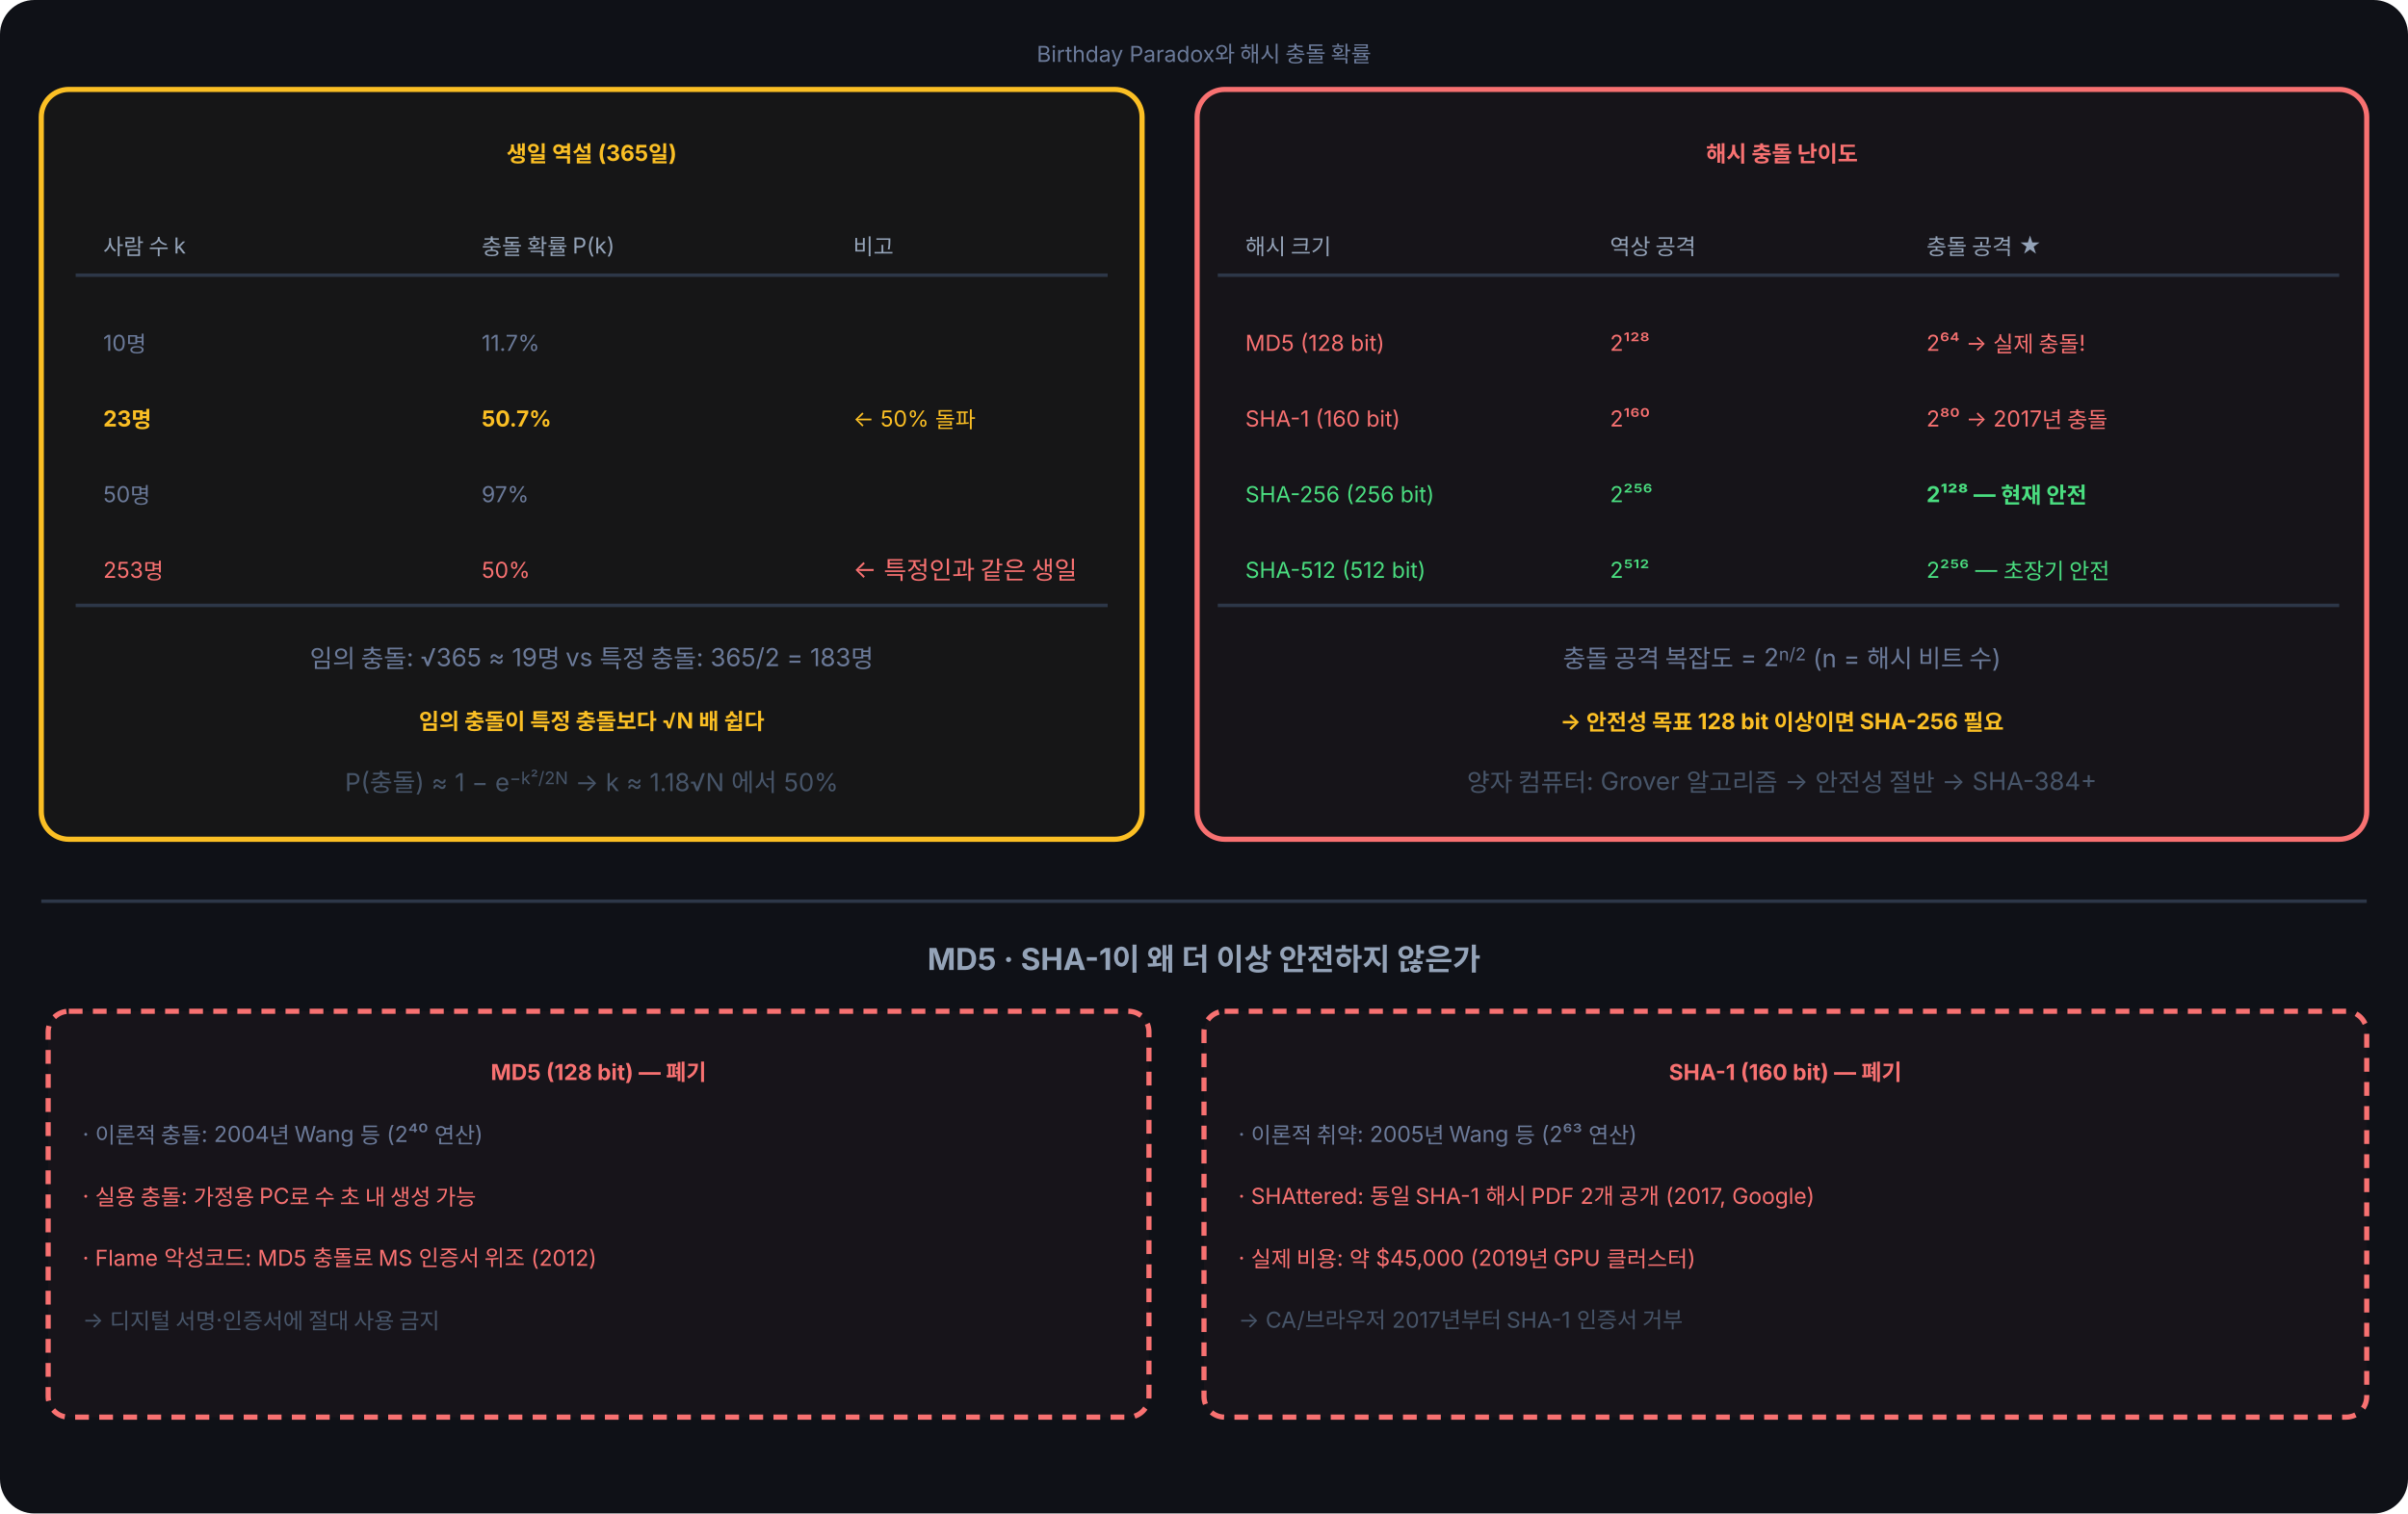
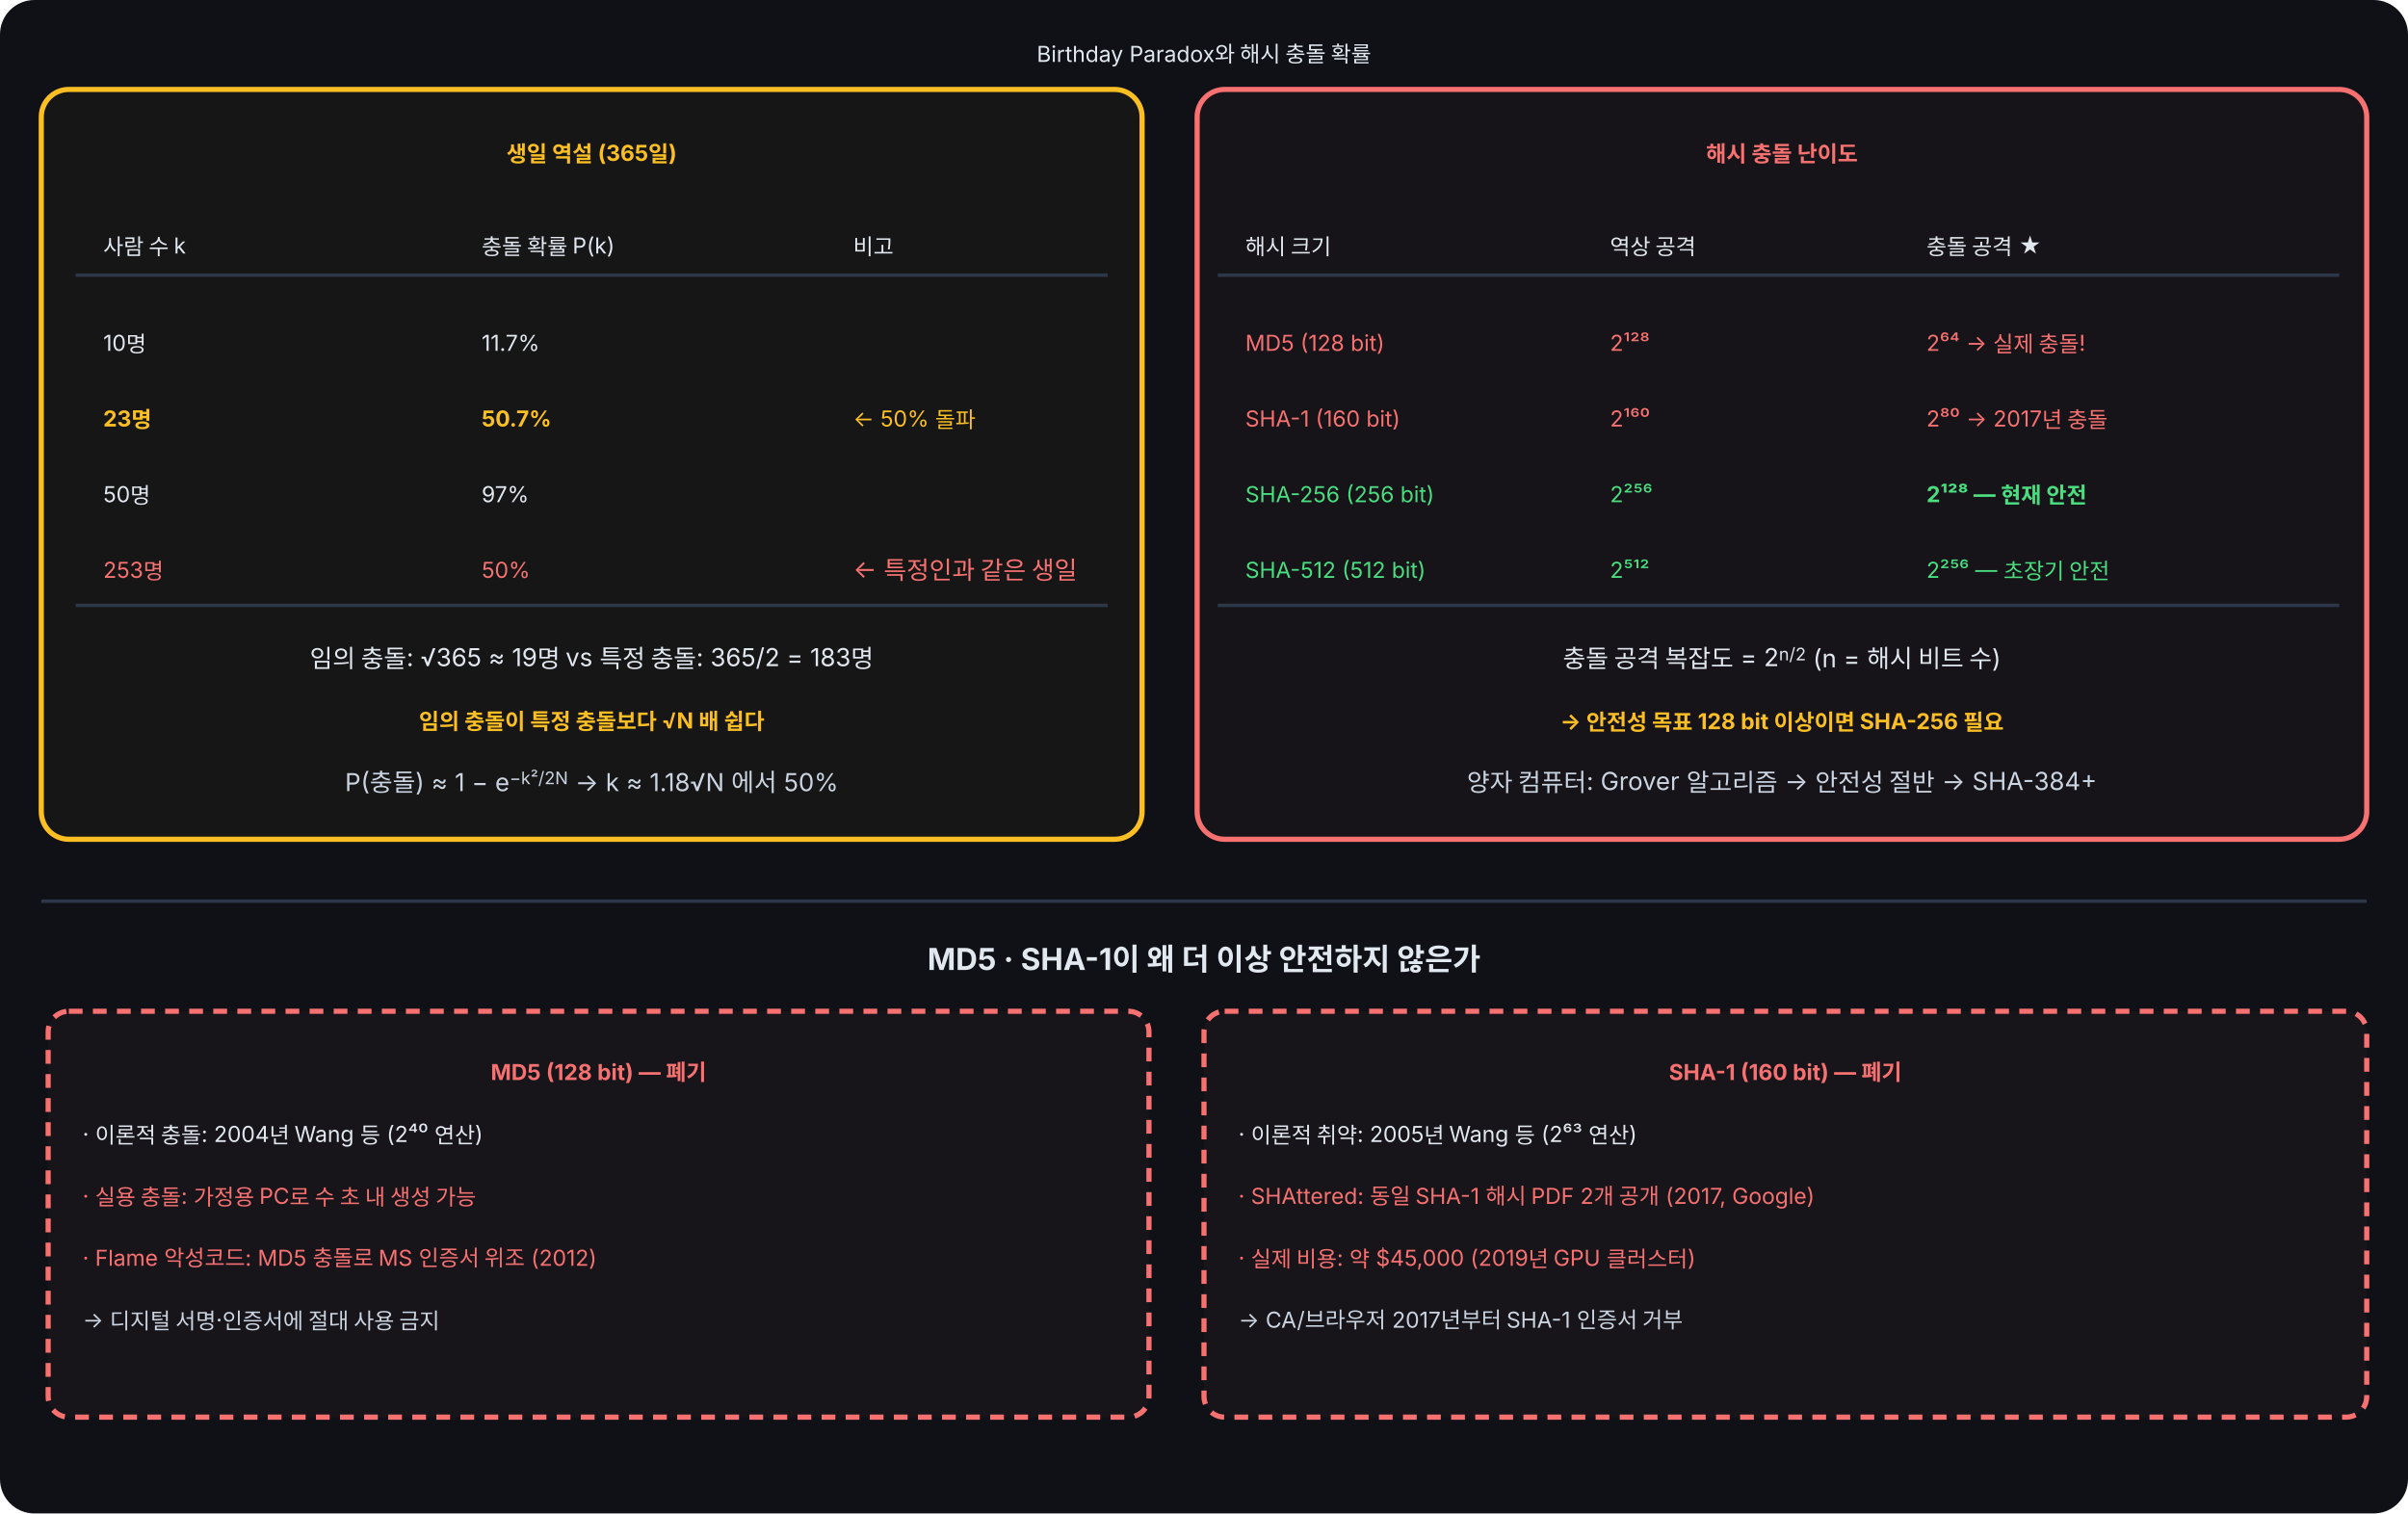
<svg xmlns="http://www.w3.org/2000/svg" viewBox="0 0 700 440" width="1050" height="660">
  <defs>
    <marker id="ra" markerWidth="8" markerHeight="6" refX="7" refY="3" orient="auto">
      <polygon points="0 0, 8 3, 0 6" fill="#94a3b8" />
    </marker>
    <marker id="ra2" markerWidth="8" markerHeight="6" refX="7" refY="3" orient="auto">
      <polygon points="0 0, 8 3, 0 6" fill="#f87171" />
    </marker>
    <marker id="ya" markerWidth="8" markerHeight="6" refX="7" refY="3" orient="auto">
      <polygon points="0 0, 8 3, 0 6" fill="#fbbf24" />
    </marker>
  </defs>
  <rect width="700" height="440" fill="#0f1117" rx="10" />
-   <text x="350" y="18" text-anchor="middle" font-family="system-ui,-apple-system,sans-serif" font-size="6.4" fill="#6b7a99">Birthday Paradox와 해시 충돌 확률</text>
+   <text x="350" y="18" text-anchor="middle" font-family="system-ui,-apple-system,sans-serif" font-size="6.4" fill="#e2e8f0">Birthday Paradox와 해시 충돌 확률</text>
  <rect x="12" y="26" width="320" height="218" rx="8" fill="rgba(251,191,36,0.03)" stroke="#fbbf24" stroke-width="1.5" />
  <text x="172" y="47" text-anchor="middle" font-family="system-ui,-apple-system,sans-serif" font-size="6.4" font-weight="700" fill="#fbbf24">생일 역설 (365일)</text>
-   <text x="30" y="74" font-family="system-ui,-apple-system,sans-serif" font-size="6.4" fill="#94a3b8">사람 수  k</text>
-   <text x="140" y="74" font-family="system-ui,-apple-system,sans-serif" font-size="6.4" fill="#94a3b8">충돌 확률 P(k)</text>
-   <text x="248" y="74" font-family="system-ui,-apple-system,sans-serif" font-size="6.4" fill="#94a3b8">비고</text>
+   <text x="30" y="74" font-family="system-ui,-apple-system,sans-serif" font-size="6.4" fill="#e2e8f0">사람 수  k</text>
+   <text x="140" y="74" font-family="system-ui,-apple-system,sans-serif" font-size="6.4" fill="#e2e8f0">충돌 확률 P(k)</text>
+   <text x="248" y="74" font-family="system-ui,-apple-system,sans-serif" font-size="6.4" fill="#e2e8f0">비고</text>
  <line x1="22" y1="80" x2="322" y2="80" stroke="#2d3748" stroke-width="1" />
-   <text x="30" y="102" font-family="system-ui,-apple-system,sans-serif" font-size="6.4" fill="#6b7a99">10명</text>
-   <text x="140" y="102" font-family="system-ui,-apple-system,sans-serif" font-size="6.4" fill="#6b7a99">11.7%</text>
+   <text x="30" y="102" font-family="system-ui,-apple-system,sans-serif" font-size="6.4" fill="#e2e8f0">10명</text>
+   <text x="140" y="102" font-family="system-ui,-apple-system,sans-serif" font-size="6.4" fill="#e2e8f0">11.7%</text>
  <text x="30" y="124" font-family="system-ui,-apple-system,sans-serif" font-size="6.4" font-weight="700" fill="#fbbf24">23명</text>
  <text x="140" y="124" font-family="system-ui,-apple-system,sans-serif" font-size="6.4" font-weight="700" fill="#fbbf24">50.7%</text>
  <text x="248" y="124" font-family="system-ui,-apple-system,sans-serif" font-size="6.4" fill="#fbbf24">← 50% 돌파</text>
-   <text x="30" y="146" font-family="system-ui,-apple-system,sans-serif" font-size="6.4" fill="#6b7a99">50명</text>
-   <text x="140" y="146" font-family="system-ui,-apple-system,sans-serif" font-size="6.4" fill="#6b7a99">97%</text>
+   <text x="30" y="146" font-family="system-ui,-apple-system,sans-serif" font-size="6.4" fill="#e2e8f0">50명</text>
+   <text x="140" y="146" font-family="system-ui,-apple-system,sans-serif" font-size="6.4" fill="#e2e8f0">97%</text>
  <text x="30" y="168" font-family="system-ui,-apple-system,sans-serif" font-size="6.4" fill="#f87171">253명</text>
  <text x="140" y="168" font-family="system-ui,-apple-system,sans-serif" font-size="6.4" fill="#f87171">50%</text>
  <text x="248" y="168" font-family="system-ui,-apple-system,sans-serif" font-size="7.2" fill="#f87171">← 특정인과 같은 생일</text>
  <line x1="22" y1="176" x2="322" y2="176" stroke="#2d3748" stroke-width="1" />
-   <text x="172" y="194" text-anchor="middle" font-family="system-ui,-apple-system,sans-serif" font-size="7.2" fill="#6b7a99">임의 충돌: √365 ≈ 19명  vs  특정 충돌: 365/2 = 183명</text>
+   <text x="172" y="194" text-anchor="middle" font-family="system-ui,-apple-system,sans-serif" font-size="7.2" fill="#e2e8f0">임의 충돌: √365 ≈ 19명  vs  특정 충돌: 365/2 = 183명</text>
  <text x="172" y="212" text-anchor="middle" font-family="system-ui,-apple-system,sans-serif" font-size="6.4" font-weight="700" fill="#fbbf24">임의 충돌이 특정 충돌보다 √N 배 쉽다</text>
-   <text x="172" y="230" text-anchor="middle" font-family="system-ui,-apple-system,sans-serif" font-size="7.2" fill="#475569">P(충돌) ≈ 1 − e<tspan baseline-shift="super" font-size="70%">−k²/2N</tspan>  →  k ≈ 1.18√N 에서 50%</text>
+   <text x="172" y="230" text-anchor="middle" font-family="system-ui,-apple-system,sans-serif" font-size="7.2" fill="#cbd5e1">P(충돌) ≈ 1 − e<tspan baseline-shift="super" font-size="70%">−k²/2N</tspan>  →  k ≈ 1.18√N 에서 50%</text>
  <rect x="348" y="26" width="340" height="218" rx="8" fill="rgba(248,113,113,0.03)" stroke="#f87171" stroke-width="1.5" />
  <text x="518" y="47" text-anchor="middle" font-family="system-ui,-apple-system,sans-serif" font-size="6.4" font-weight="700" fill="#f87171">해시 충돌 난이도</text>
-   <text x="362" y="74" font-family="system-ui,-apple-system,sans-serif" font-size="6.4" fill="#94a3b8">해시 크기</text>
-   <text x="468" y="74" font-family="system-ui,-apple-system,sans-serif" font-size="6.4" fill="#94a3b8">역상 공격</text>
-   <text x="560" y="74" font-family="system-ui,-apple-system,sans-serif" font-size="6.4" fill="#94a3b8">충돌 공격 ★</text>
+   <text x="362" y="74" font-family="system-ui,-apple-system,sans-serif" font-size="6.4" fill="#e2e8f0">해시 크기</text>
+   <text x="468" y="74" font-family="system-ui,-apple-system,sans-serif" font-size="6.4" fill="#e2e8f0">역상 공격</text>
+   <text x="560" y="74" font-family="system-ui,-apple-system,sans-serif" font-size="6.4" fill="#e2e8f0">충돌 공격 ★</text>
  <line x1="354" y1="80" x2="680" y2="80" stroke="#2d3748" stroke-width="1" />
  <text x="362" y="102" font-family="system-ui,-apple-system,sans-serif" font-size="6.4" fill="#f87171">MD5 (128 bit)</text>
  <text x="468" y="102" font-family="system-ui,-apple-system,sans-serif" font-size="6.4" fill="#f87171">2¹²⁸</text>
  <text x="560" y="102" font-family="system-ui,-apple-system,sans-serif" font-size="6.4" fill="#f87171">2⁶⁴ → 실제 충돌!</text>
  <text x="362" y="124" font-family="system-ui,-apple-system,sans-serif" font-size="6.4" fill="#f87171">SHA-1 (160 bit)</text>
  <text x="468" y="124" font-family="system-ui,-apple-system,sans-serif" font-size="6.4" fill="#f87171">2¹⁶⁰</text>
  <text x="560" y="124" font-family="system-ui,-apple-system,sans-serif" font-size="6.4" fill="#f87171">2⁸⁰ → 2017년 충돌</text>
  <text x="362" y="146" font-family="system-ui,-apple-system,sans-serif" font-size="6.4" fill="#4ade80">SHA-256 (256 bit)</text>
  <text x="468" y="146" font-family="system-ui,-apple-system,sans-serif" font-size="6.4" fill="#4ade80">2²⁵⁶</text>
  <text x="560" y="146" font-family="system-ui,-apple-system,sans-serif" font-size="6.4" font-weight="700" fill="#4ade80">2¹²⁸ — 현재 안전</text>
  <text x="362" y="168" font-family="system-ui,-apple-system,sans-serif" font-size="6.4" fill="#4ade80">SHA-512 (512 bit)</text>
  <text x="468" y="168" font-family="system-ui,-apple-system,sans-serif" font-size="6.4" fill="#4ade80">2⁵¹²</text>
  <text x="560" y="168" font-family="system-ui,-apple-system,sans-serif" font-size="6.4" fill="#4ade80">2²⁵⁶ — 초장기 안전</text>
  <line x1="354" y1="176" x2="680" y2="176" stroke="#2d3748" stroke-width="1" />
-   <text x="518" y="194" text-anchor="middle" font-family="system-ui,-apple-system,sans-serif" font-size="7.2" fill="#6b7a99">충돌 공격 복잡도 = 2<tspan baseline-shift="super" font-size="70%">n/2</tspan>  (n = 해시 비트 수)</text>
+   <text x="518" y="194" text-anchor="middle" font-family="system-ui,-apple-system,sans-serif" font-size="7.2" fill="#e2e8f0">충돌 공격 복잡도 = 2<tspan baseline-shift="super" font-size="70%">n/2</tspan>  (n = 해시 비트 수)</text>
  <text x="518" y="212" text-anchor="middle" font-family="system-ui,-apple-system,sans-serif" font-size="6.4" font-weight="700" fill="#fbbf24">→ 안전성 목표 128 bit 이상이면 SHA-256 필요</text>
-   <text x="518" y="230" text-anchor="middle" font-family="system-ui,-apple-system,sans-serif" font-size="7.2" fill="#475569">양자 컴퓨터: Grover 알고리즘 → 안전성 절반 → SHA-384+</text>
+   <text x="518" y="230" text-anchor="middle" font-family="system-ui,-apple-system,sans-serif" font-size="7.2" fill="#cbd5e1">양자 컴퓨터: Grover 알고리즘 → 안전성 절반 → SHA-384+</text>
  <line x1="12" y1="262" x2="688" y2="262" stroke="#2d3748" stroke-width="1" />
-   <text x="350" y="282" text-anchor="middle" font-family="system-ui,-apple-system,sans-serif" font-size="8.8" font-weight="700" fill="#94a3b8">MD5 · SHA-1이 왜 더 이상 안전하지 않은가</text>
+   <text x="350" y="282" text-anchor="middle" font-family="system-ui,-apple-system,sans-serif" font-size="8.8" font-weight="700" fill="#e2e8f0">MD5 · SHA-1이 왜 더 이상 안전하지 않은가</text>
  <rect x="14" y="294" width="320" height="118" rx="6" fill="rgba(248,113,113,0.04)" stroke="#f87171" stroke-width="1.5" stroke-dasharray="4,3" />
  <text x="174" y="314" text-anchor="middle" font-family="system-ui,-apple-system,sans-serif" font-size="6.4" font-weight="700" fill="#f87171">MD5 (128 bit) — 폐기</text>
-   <text x="24" y="332" font-family="system-ui,-apple-system,sans-serif" font-size="6.4" fill="#6b7a99">· 이론적 충돌: 2004년 Wang 등 (2⁴⁰ 연산)</text>
+   <text x="24" y="332" font-family="system-ui,-apple-system,sans-serif" font-size="6.4" fill="#e2e8f0">· 이론적 충돌: 2004년 Wang 등 (2⁴⁰ 연산)</text>
  <text x="24" y="350" font-family="system-ui,-apple-system,sans-serif" font-size="6.4" fill="#f87171">· 실용 충돌: 가정용 PC로 수 초 내 생성 가능</text>
  <text x="24" y="368" font-family="system-ui,-apple-system,sans-serif" font-size="6.4" fill="#f87171">· Flame 악성코드: MD5 충돌로 MS 인증서 위조 (2012)</text>
-   <text x="24" y="386" font-family="system-ui,-apple-system,sans-serif" font-size="6.4" fill="#475569">→ 디지털 서명·인증서에 절대 사용 금지</text>
+   <text x="24" y="386" font-family="system-ui,-apple-system,sans-serif" font-size="6.4" fill="#cbd5e1">→ 디지털 서명·인증서에 절대 사용 금지</text>
  <rect x="350" y="294" width="338" height="118" rx="6" fill="rgba(248,113,113,0.04)" stroke="#f87171" stroke-width="1.5" stroke-dasharray="4,3" />
  <text x="519" y="314" text-anchor="middle" font-family="system-ui,-apple-system,sans-serif" font-size="6.4" font-weight="700" fill="#f87171">SHA-1 (160 bit) — 폐기</text>
-   <text x="360" y="332" font-family="system-ui,-apple-system,sans-serif" font-size="6.4" fill="#6b7a99">· 이론적 취약: 2005년 Wang 등 (2⁶³ 연산)</text>
+   <text x="360" y="332" font-family="system-ui,-apple-system,sans-serif" font-size="6.4" fill="#e2e8f0">· 이론적 취약: 2005년 Wang 등 (2⁶³ 연산)</text>
  <text x="360" y="350" font-family="system-ui,-apple-system,sans-serif" font-size="6.4" fill="#f87171">· SHAttered: 동일 SHA-1 해시 PDF 2개 공개 (2017, Google)</text>
  <text x="360" y="368" font-family="system-ui,-apple-system,sans-serif" font-size="6.4" fill="#f87171">· 실제 비용: 약 $45,000 (2019년 GPU 클러스터)</text>
-   <text x="360" y="386" font-family="system-ui,-apple-system,sans-serif" font-size="6.4" fill="#475569">→ CA/브라우저 2017년부터 SHA-1 인증서 거부</text>
+   <text x="360" y="386" font-family="system-ui,-apple-system,sans-serif" font-size="6.4" fill="#cbd5e1">→ CA/브라우저 2017년부터 SHA-1 인증서 거부</text>
</svg>
